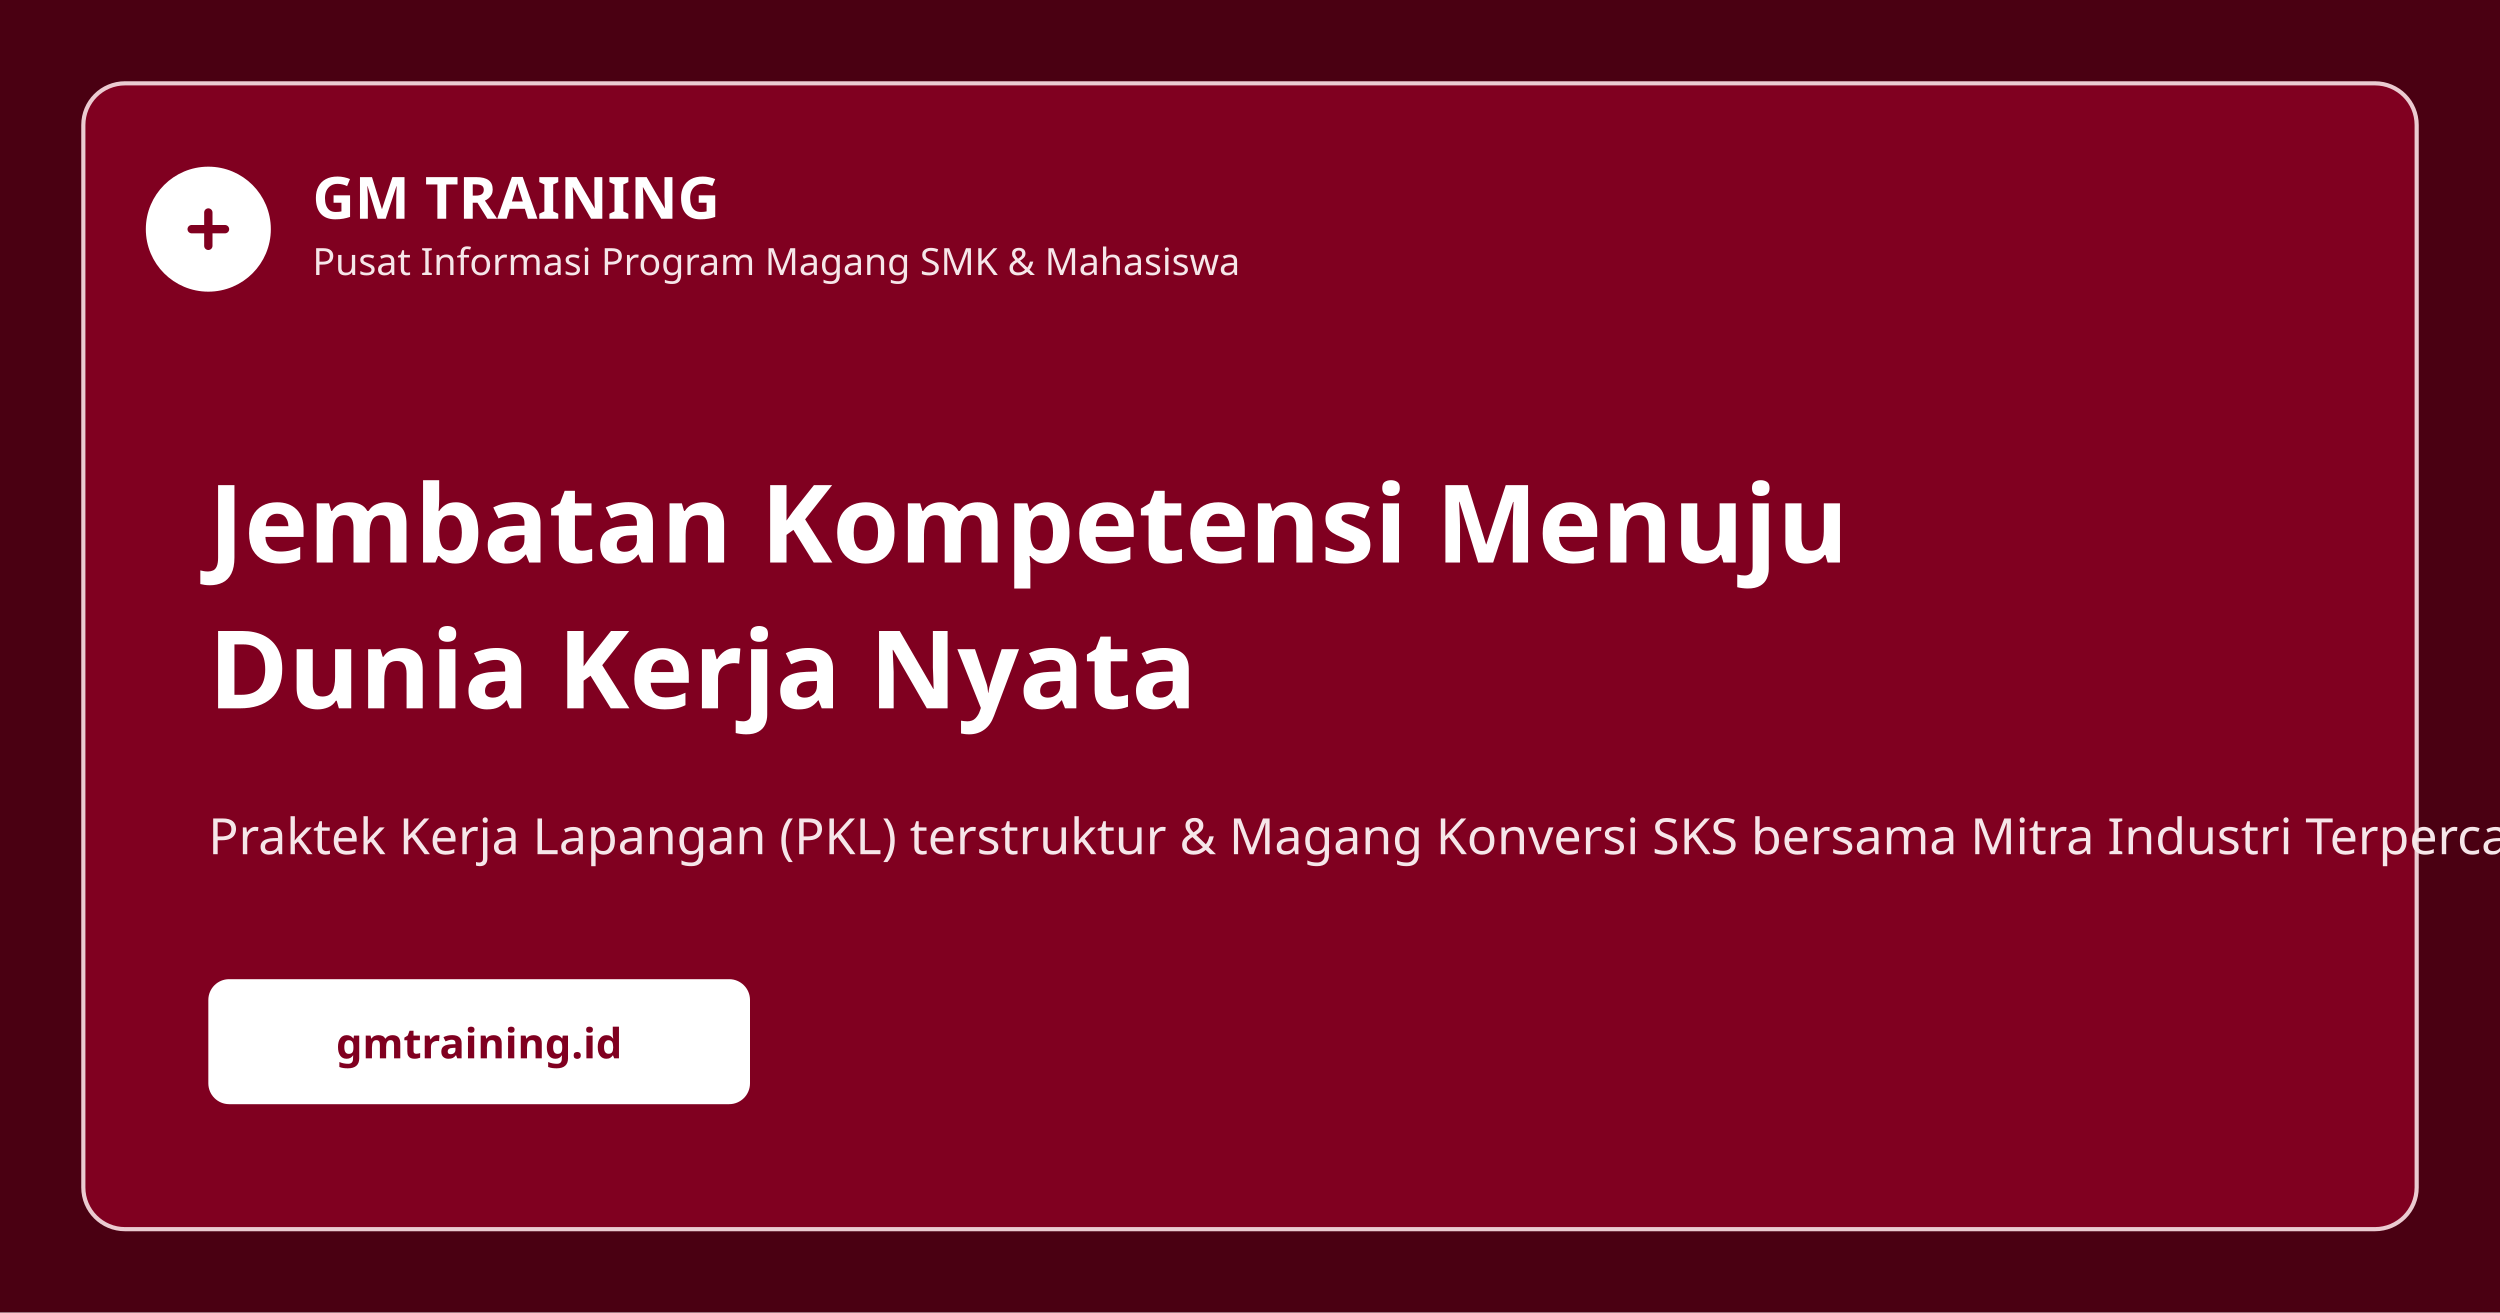
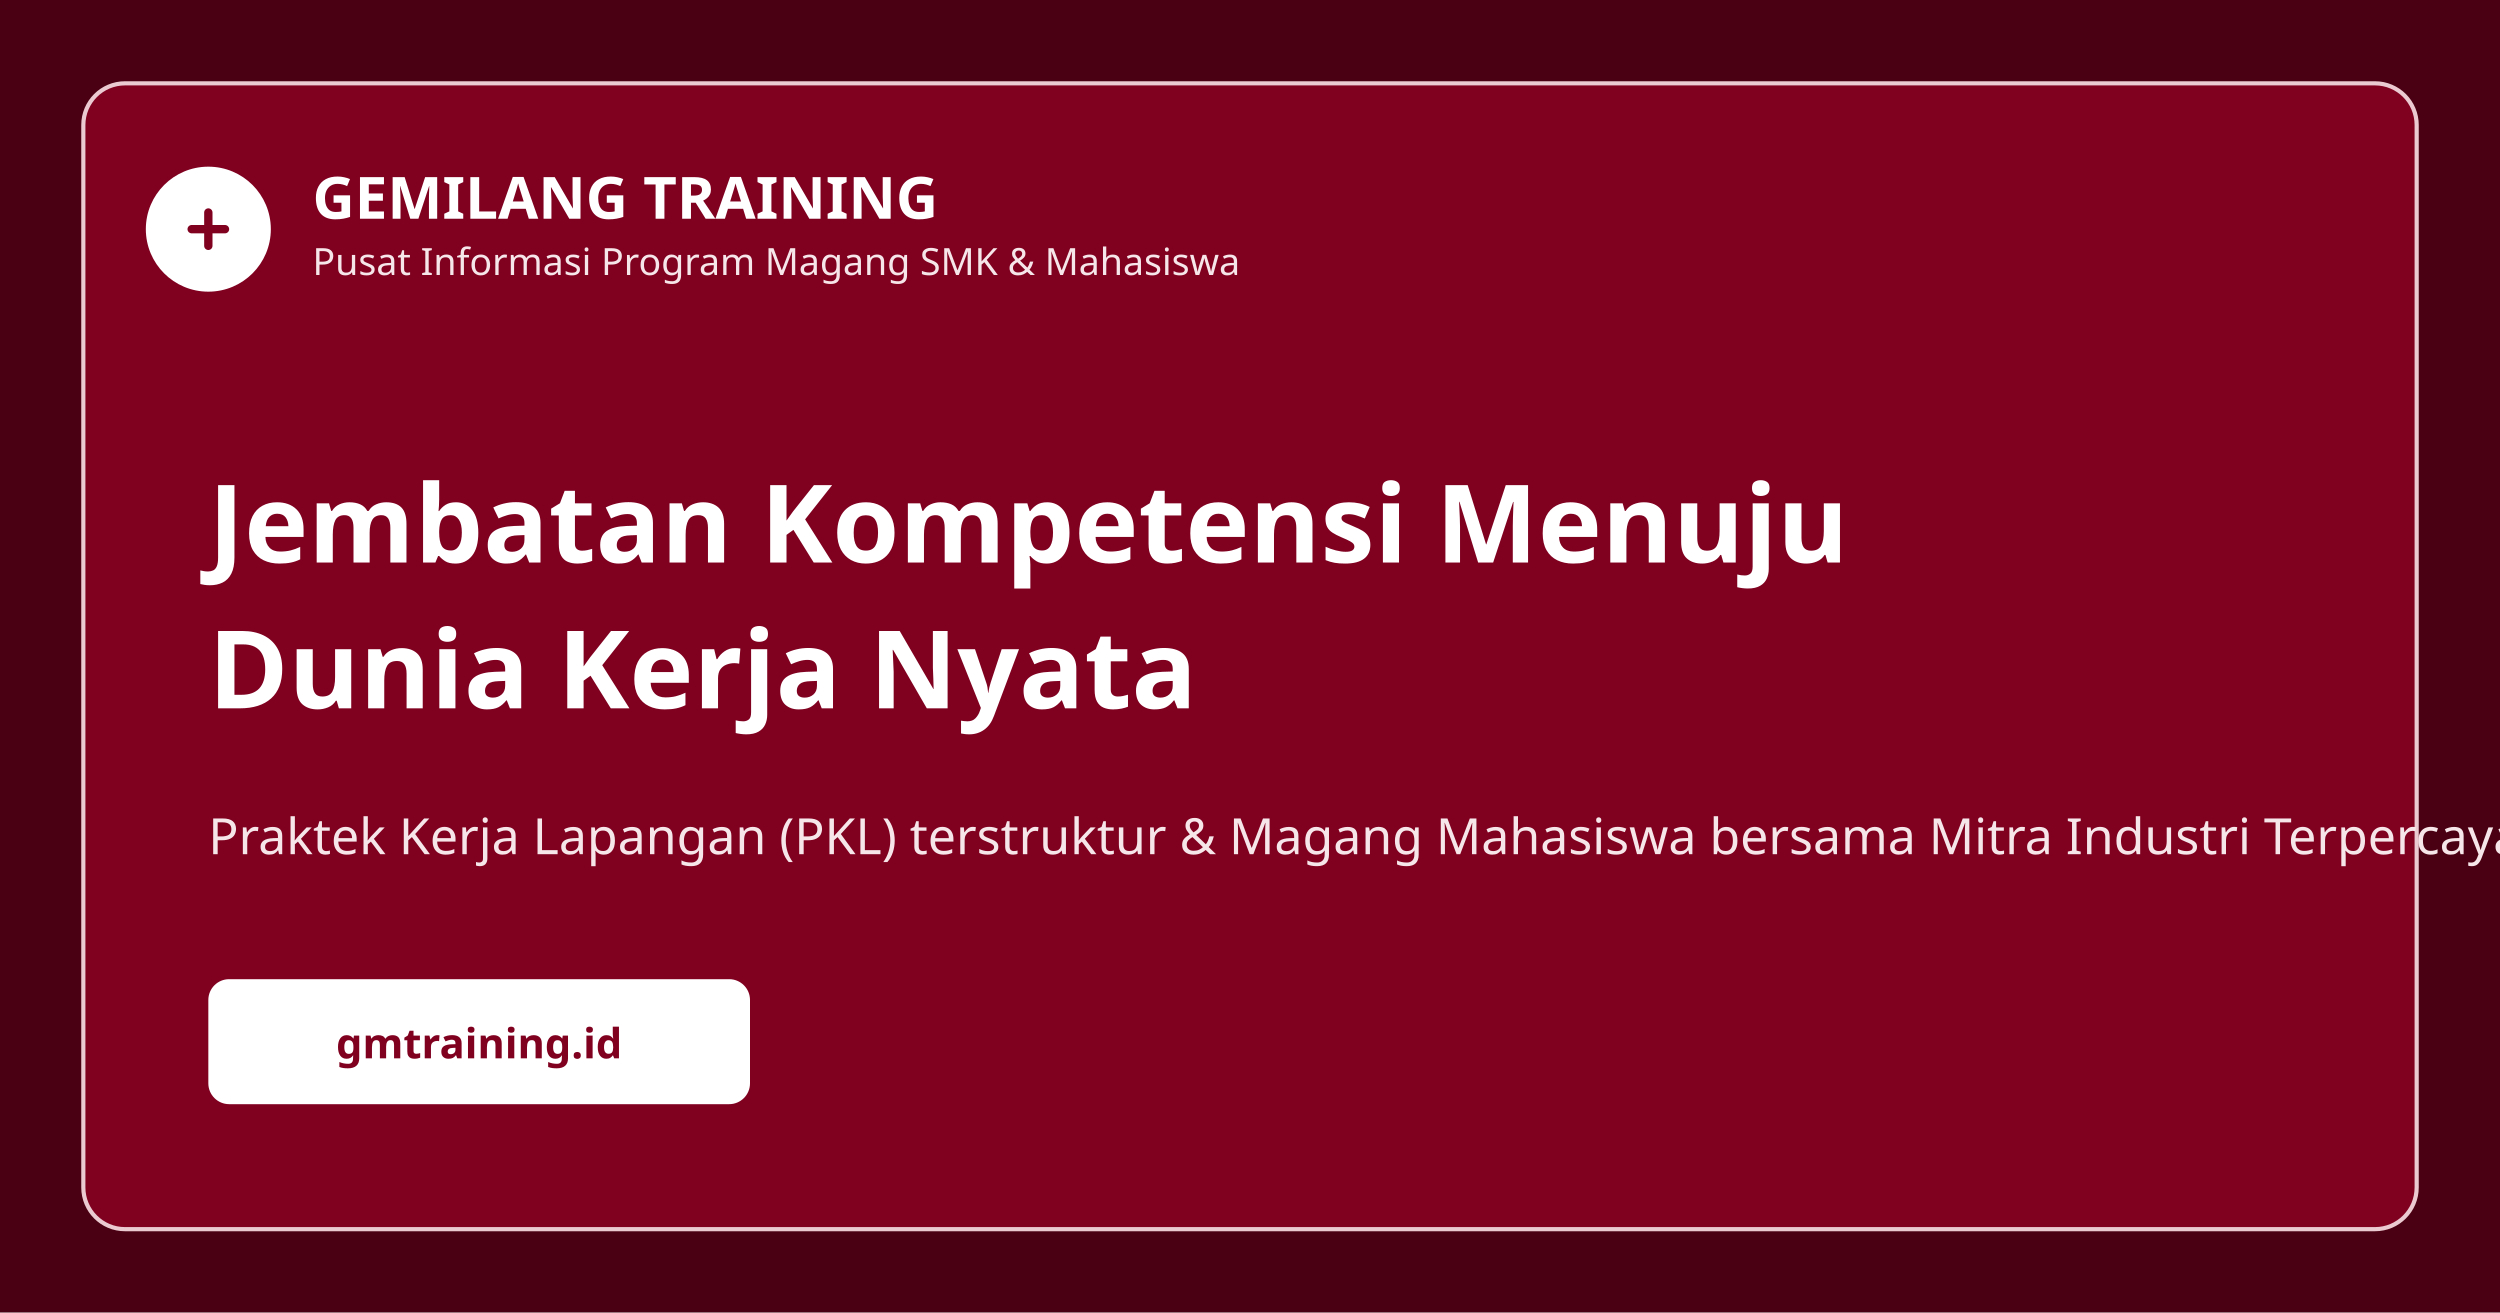
<svg xmlns="http://www.w3.org/2000/svg" viewBox="0 0 1200 630" width="1200" height="630" fill="none">
  <rect width="1200" height="630" fill="#4A0012" />
  <rect x="40" y="40" width="1120" height="550" rx="20" fill="#800020" stroke="#EBCBD1" stroke-width="2" />
  <circle cx="100" cy="110" r="30" fill="#FFFFFF" />
  <path d="M92 110h16M100 102v16" stroke="#800020" stroke-width="4" stroke-linecap="round" />
-   <text x="150" y="105" font-family="'Plus Jakarta Sans', system-ui, sans-serif" font-weight="700" font-size="28" fill="#FFFFFF">GM TRAINING</text>
+   <text x="150" y="105" font-family="'Plus Jakarta Sans', system-ui, sans-serif" font-weight="700" font-size="28" fill="#FFFFFF">GEMILANG TRAINING</text>
  <text x="150" y="132" font-family="'Plus Jakarta Sans', system-ui, sans-serif" font-weight="400" font-size="18" fill="#F6E6E9">Pusat Informasi Program Magang SMK &amp; Mahasiswa</text>
  <text x="100" y="270" font-family="'Plus Jakarta Sans', system-ui, sans-serif" font-weight="700" font-size="52" fill="#FFFFFF">Jembatan Kompetensi Menuju</text>
  <text x="100" y="340" font-family="'Plus Jakarta Sans', system-ui, sans-serif" font-weight="700" font-size="52" fill="#FFFFFF">Dunia Kerja Nyata</text>
-   <text x="100" y="410" font-family="'Plus Jakarta Sans', system-ui, sans-serif" font-weight="400" font-size="24" fill="#F6E6E9">Praktek Kerja Lapangan (PKL) terstruktur &amp; Magang Konversi SKS bersama Mitra Industri Terpercaya</text>
+   <text x="100" y="410" font-family="'Plus Jakarta Sans', system-ui, sans-serif" font-weight="400" font-size="24" fill="#F6E6E9">Praktek Kerja Lapangan (PKL) terstruktur &amp; Magang Mahasiswa bersama Mitra Industri Terpercaya</text>
  <rect x="100" y="470" width="260" height="60" rx="10" fill="#FFFFFF" />
  <text x="230" y="508" font-family="'Plus Jakarta Sans', system-ui, sans-serif" font-weight="700" font-size="20" fill="#800020" text-anchor="middle">gmtraining.id</text>
</svg>
